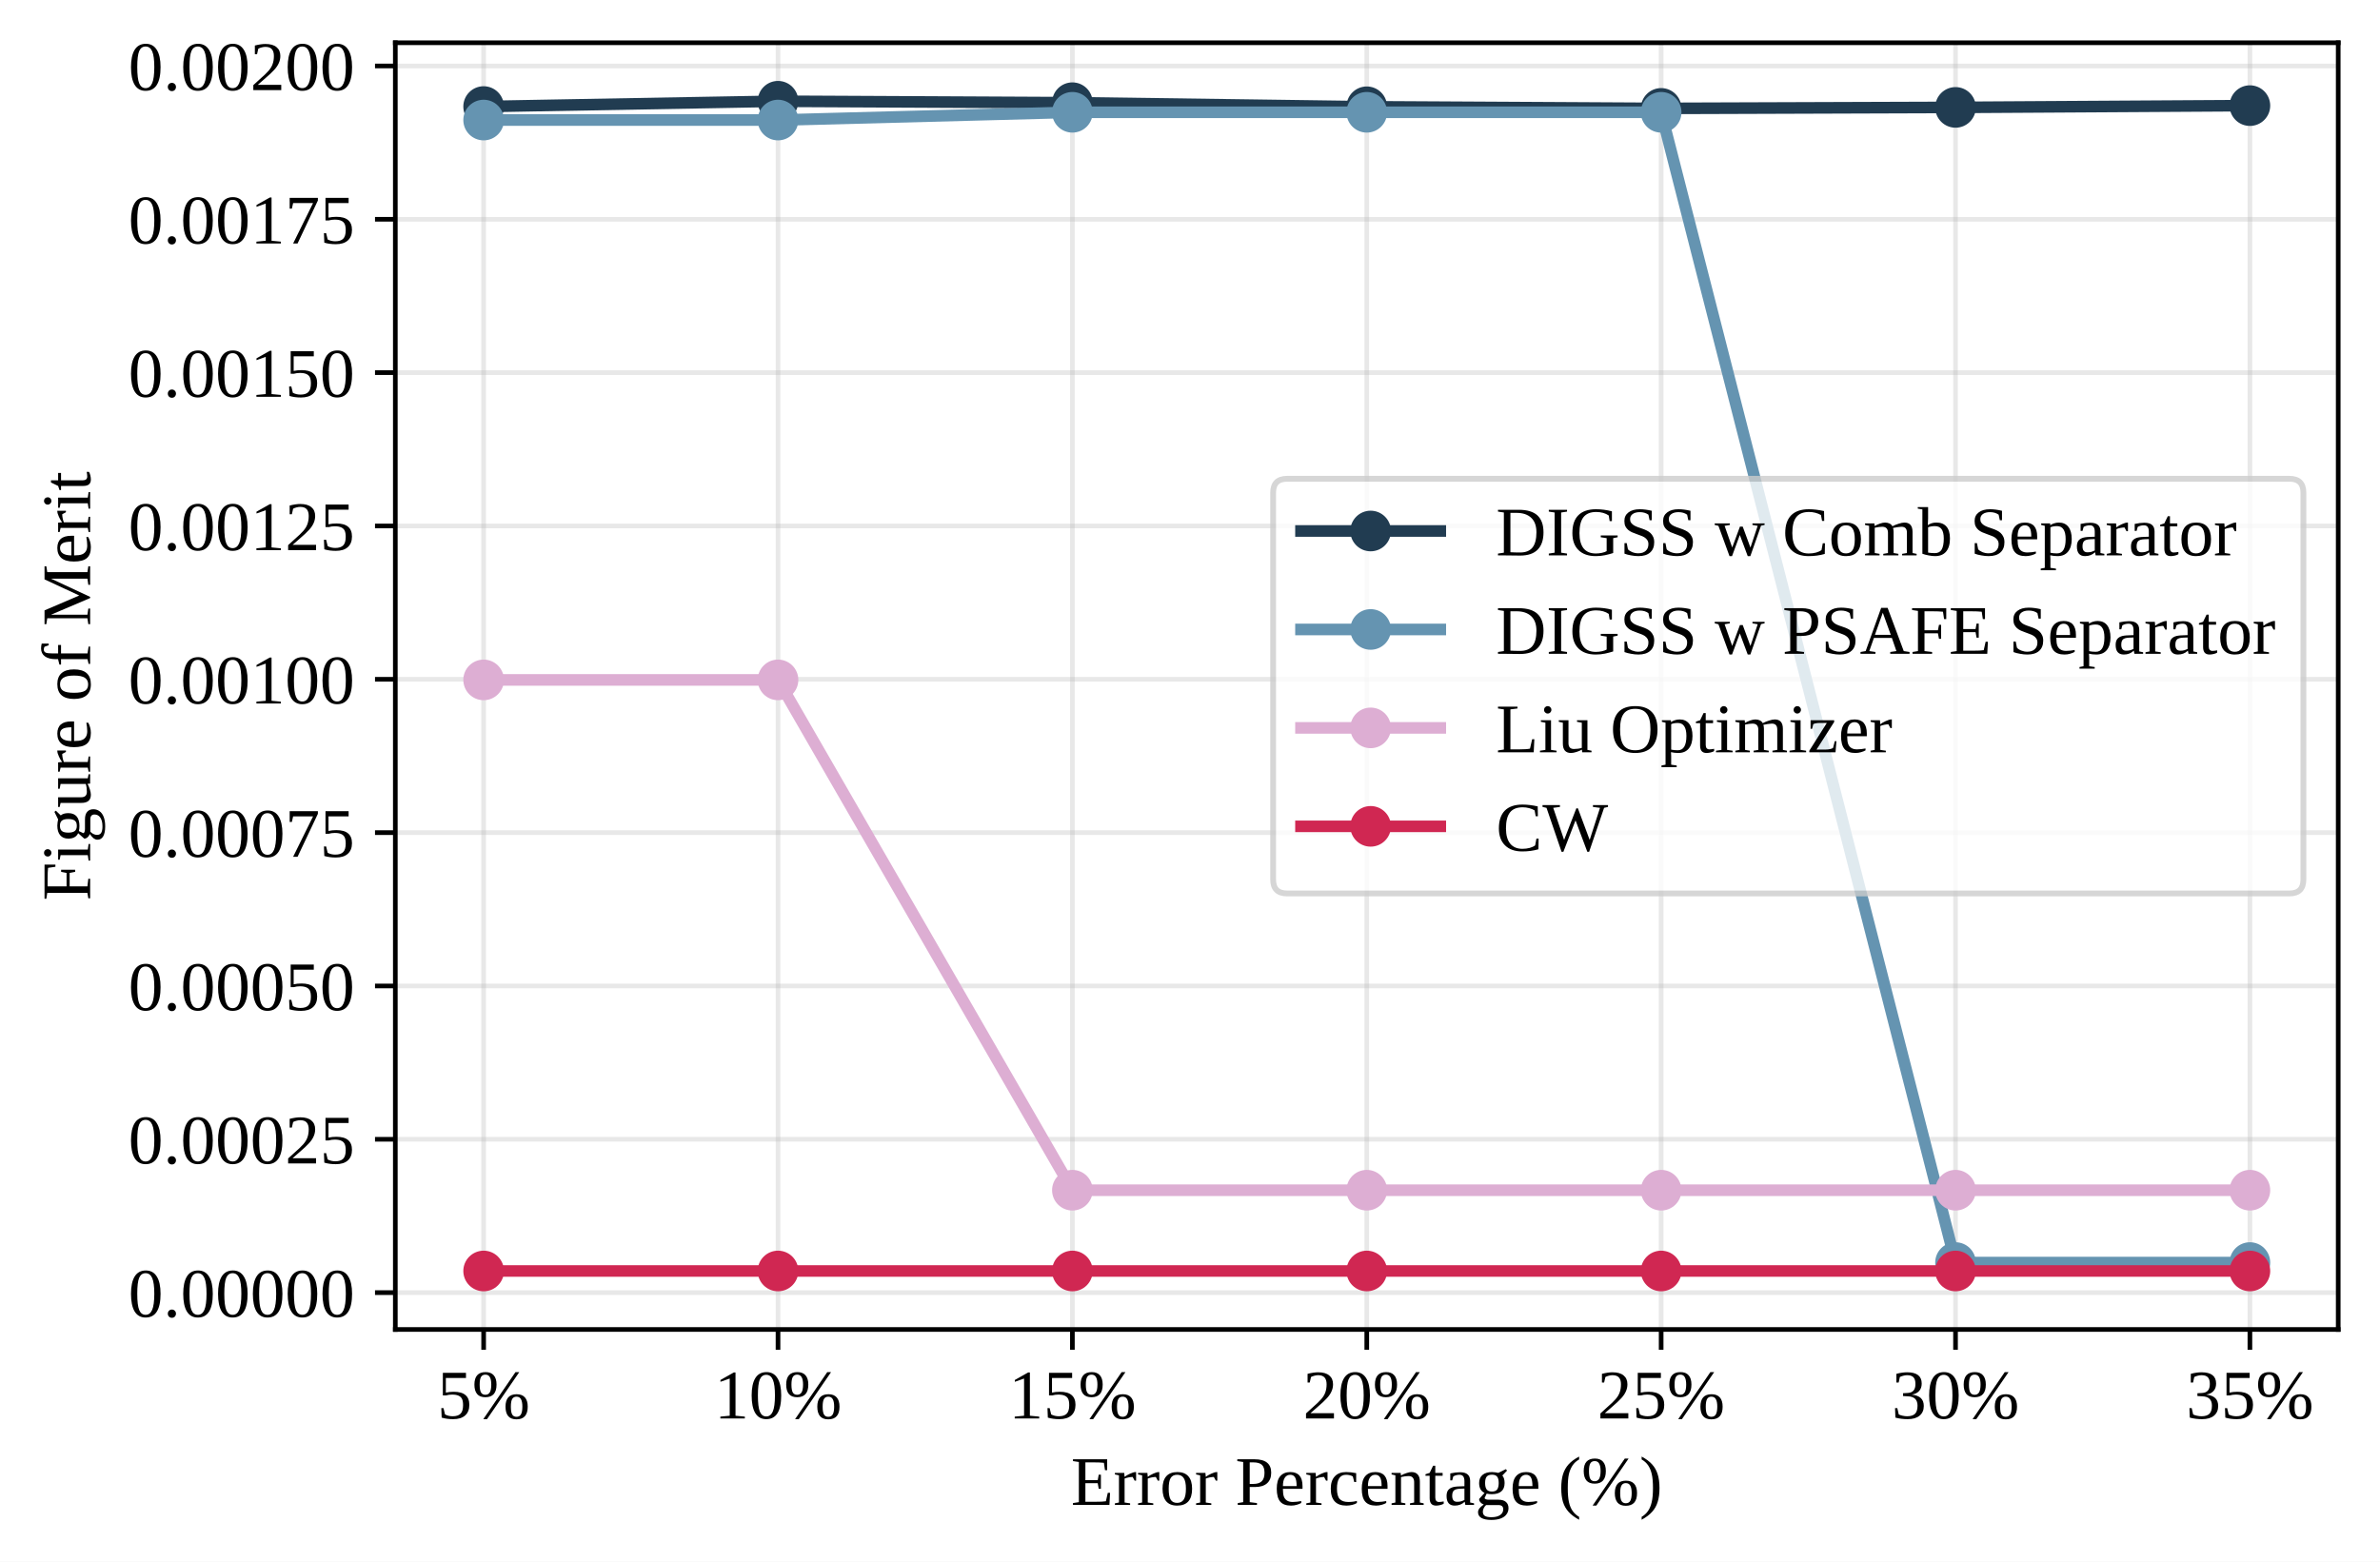
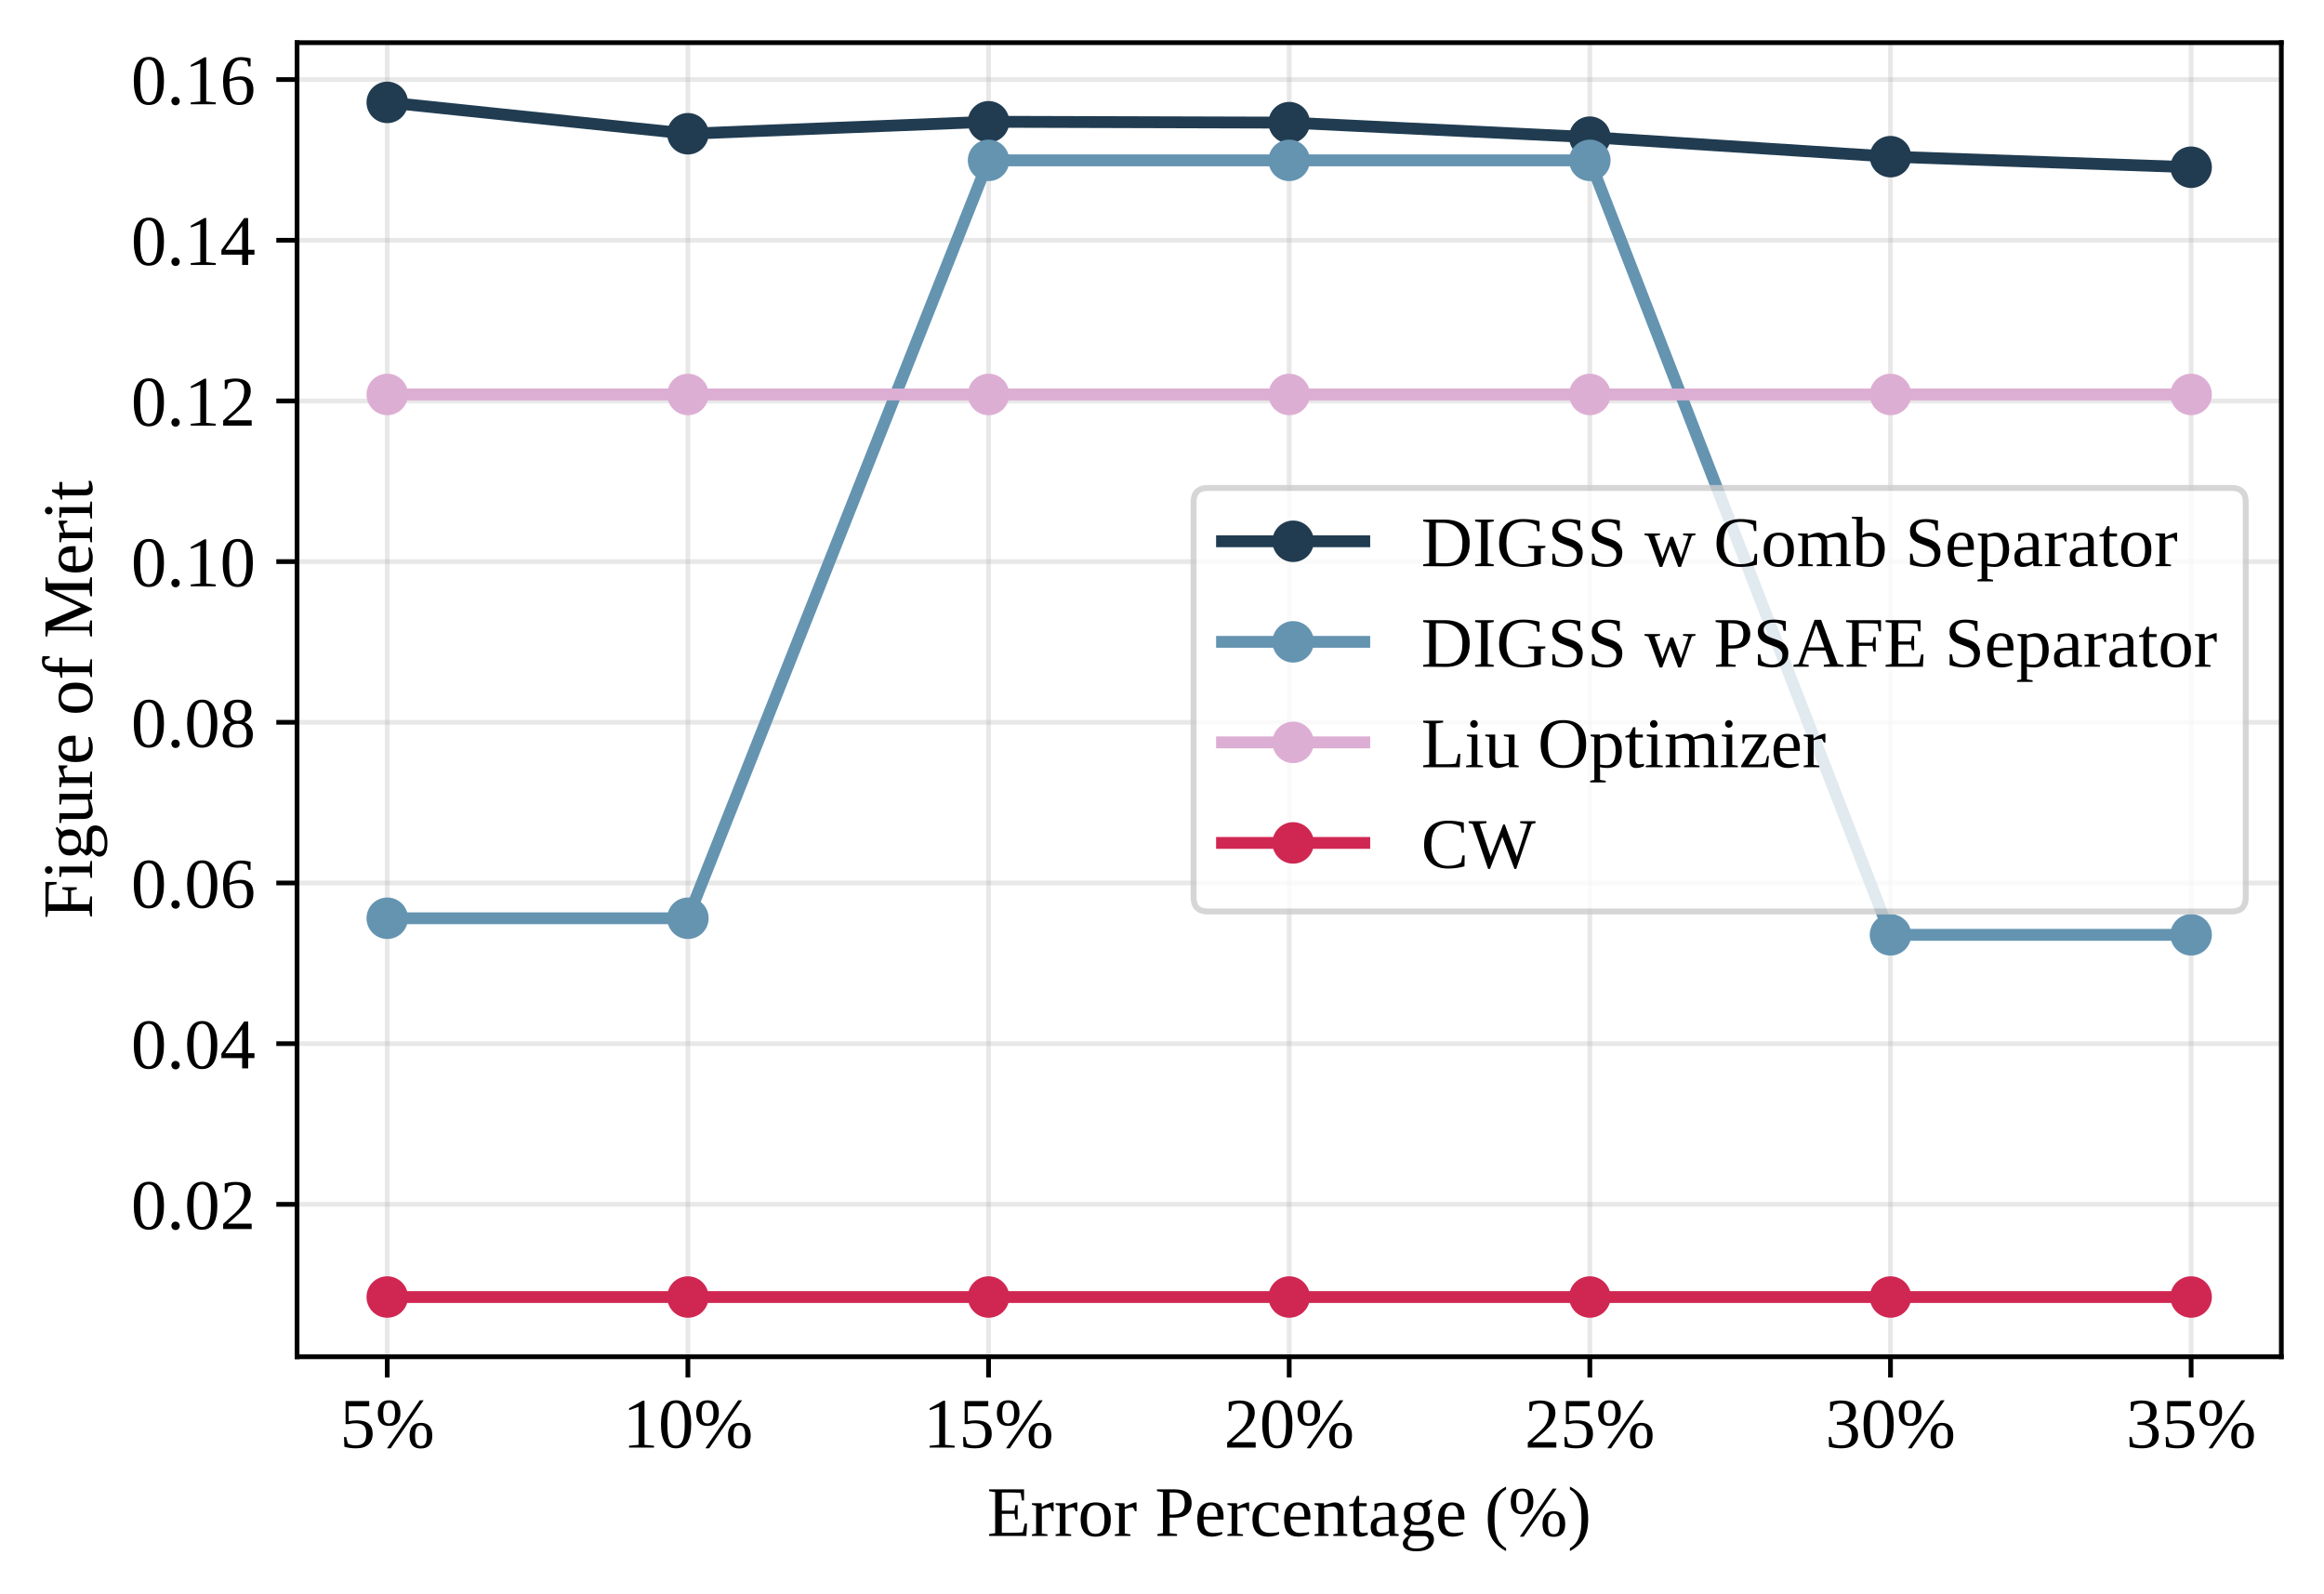
- <svg xmlns="http://www.w3.org/2000/svg" xmlns:xlink="http://www.w3.org/1999/xlink" width="410.122pt" height="269.151pt" viewBox="0 0 410.122 269.151" version="1.1">
+ <svg xmlns="http://www.w3.org/2000/svg" xmlns:xlink="http://www.w3.org/1999/xlink" width="392.122pt" height="268.981pt" viewBox="0 0 392.122 268.981" version="1.1">
  <defs>
    <style type="text/css">*{stroke-linejoin: round; stroke-linecap: butt}</style>
  </defs>
  <g id="figure_1">
    <g id="patch_1">
-       <path d="M 0 269.151  L 410.122 269.151  L 410.122 0  L 0 0  z " style="fill: #ffffff" />
+       <path d="M -0 268.981  L 392.122 268.981  L 392.122 0  L -0 0  z " style="fill: #ffffff" />
    </g>
    <g id="axes_1">
      <g id="patch_2">
-         <path d="M 68.122 229.129  L 402.922 229.129  L 402.922 7.369  L 68.122 7.369  z " style="fill: #ffffff" />
+         <path d="M 50.122 228.96  L 384.922 228.96  L 384.922 7.2  L 50.122 7.2  z " style="fill: #ffffff" />
      </g>
      <g id="matplotlib.axis_1">
        <g id="xtick_1">
          <g id="line2d_1">
-             <path d="M 83.34 229.129  L 83.34 7.369  " clip-path="url(#pa037d99732)" style="fill: none; stroke: #b0b0b0; stroke-opacity: 0.3; stroke-width: 0.8; stroke-linecap: square" />
+             <path d="M 65.34 228.96  L 65.34 7.2  " clip-path="url(#pddcca4e4fe)" style="fill: none; stroke: #b0b0b0; stroke-opacity: 0.3; stroke-width: 0.8; stroke-linecap: square" />
          </g>
          <g id="line2d_2">
            <defs>
-               <path id="m71a8a50cd8" d="M 0 0  L 0 3.5  " style="stroke: #000000; stroke-width: 0.8" />
+               <path id="m4eecd5d74f" d="M 0 0  L 0 3.5  " style="stroke: #000000; stroke-width: 0.8" />
            </defs>
            <g>
-               <use xlink:href="#m71a8a50cd8" x="83.34" y="229.129" style="stroke: #000000; stroke-width: 0.8" />
+               <use xlink:href="#m4eecd5d74f" x="65.34" y="228.96" style="stroke: #000000; stroke-width: 0.8" />
            </g>
          </g>
          <g id="text_1">
-             <text style="font: 12px 'Times New Roman', 'Times', serif; text-anchor: middle" x="83.34" y="244.462" transform="rotate(-0 83.34006 244.4619)">5%</text>
+             <text style="font: 12px 'Times New Roman', 'Times', serif; text-anchor: middle" x="65.34" y="244.292" transform="rotate(-0 65.34006 244.2925)">5%</text>
          </g>
        </g>
        <g id="xtick_2">
          <g id="line2d_3">
-             <path d="M 134.067 229.129  L 134.067 7.369  " clip-path="url(#pa037d99732)" style="fill: none; stroke: #b0b0b0; stroke-opacity: 0.3; stroke-width: 0.8; stroke-linecap: square" />
+             <path d="M 116.067 228.96  L 116.067 7.2  " clip-path="url(#pddcca4e4fe)" style="fill: none; stroke: #b0b0b0; stroke-opacity: 0.3; stroke-width: 0.8; stroke-linecap: square" />
          </g>
          <g id="line2d_4">
            <g>
-               <use xlink:href="#m71a8a50cd8" x="134.067" y="229.129" style="stroke: #000000; stroke-width: 0.8" />
+               <use xlink:href="#m4eecd5d74f" x="116.067" y="228.96" style="stroke: #000000; stroke-width: 0.8" />
            </g>
          </g>
          <g id="text_2">
-             <text style="font: 12px 'Times New Roman', 'Times', serif; text-anchor: middle" x="134.067" y="244.462" transform="rotate(-0 134.0673 244.4619)">10%</text>
+             <text style="font: 12px 'Times New Roman', 'Times', serif; text-anchor: middle" x="116.067" y="244.292" transform="rotate(-0 116.0673 244.2925)">10%</text>
          </g>
        </g>
        <g id="xtick_3">
          <g id="line2d_5">
-             <path d="M 184.795 229.129  L 184.795 7.369  " clip-path="url(#pa037d99732)" style="fill: none; stroke: #b0b0b0; stroke-opacity: 0.3; stroke-width: 0.8; stroke-linecap: square" />
+             <path d="M 166.795 228.96  L 166.795 7.2  " clip-path="url(#pddcca4e4fe)" style="fill: none; stroke: #b0b0b0; stroke-opacity: 0.3; stroke-width: 0.8; stroke-linecap: square" />
          </g>
          <g id="line2d_6">
            <g>
-               <use xlink:href="#m71a8a50cd8" x="184.795" y="229.129" style="stroke: #000000; stroke-width: 0.8" />
+               <use xlink:href="#m4eecd5d74f" x="166.795" y="228.96" style="stroke: #000000; stroke-width: 0.8" />
            </g>
          </g>
          <g id="text_3">
-             <text style="font: 12px 'Times New Roman', 'Times', serif; text-anchor: middle" x="184.795" y="244.462" transform="rotate(-0 184.7946 244.4619)">15%</text>
+             <text style="font: 12px 'Times New Roman', 'Times', serif; text-anchor: middle" x="166.795" y="244.292" transform="rotate(-0 166.7946 244.2925)">15%</text>
          </g>
        </g>
        <g id="xtick_4">
          <g id="line2d_7">
-             <path d="M 235.522 229.129  L 235.522 7.369  " clip-path="url(#pa037d99732)" style="fill: none; stroke: #b0b0b0; stroke-opacity: 0.3; stroke-width: 0.8; stroke-linecap: square" />
+             <path d="M 217.522 228.96  L 217.522 7.2  " clip-path="url(#pddcca4e4fe)" style="fill: none; stroke: #b0b0b0; stroke-opacity: 0.3; stroke-width: 0.8; stroke-linecap: square" />
          </g>
          <g id="line2d_8">
            <g>
-               <use xlink:href="#m71a8a50cd8" x="235.522" y="229.129" style="stroke: #000000; stroke-width: 0.8" />
+               <use xlink:href="#m4eecd5d74f" x="217.522" y="228.96" style="stroke: #000000; stroke-width: 0.8" />
            </g>
          </g>
          <g id="text_4">
-             <text style="font: 12px 'Times New Roman', 'Times', serif; text-anchor: middle" x="235.522" y="244.462" transform="rotate(-0 235.5219 244.4619)">20%</text>
+             <text style="font: 12px 'Times New Roman', 'Times', serif; text-anchor: middle" x="217.522" y="244.292" transform="rotate(-0 217.5219 244.2925)">20%</text>
          </g>
        </g>
        <g id="xtick_5">
          <g id="line2d_9">
-             <path d="M 286.249 229.129  L 286.249 7.369  " clip-path="url(#pa037d99732)" style="fill: none; stroke: #b0b0b0; stroke-opacity: 0.3; stroke-width: 0.8; stroke-linecap: square" />
+             <path d="M 268.249 228.96  L 268.249 7.2  " clip-path="url(#pddcca4e4fe)" style="fill: none; stroke: #b0b0b0; stroke-opacity: 0.3; stroke-width: 0.8; stroke-linecap: square" />
          </g>
          <g id="line2d_10">
            <g>
-               <use xlink:href="#m71a8a50cd8" x="286.249" y="229.129" style="stroke: #000000; stroke-width: 0.8" />
+               <use xlink:href="#m4eecd5d74f" x="268.249" y="228.96" style="stroke: #000000; stroke-width: 0.8" />
            </g>
          </g>
          <g id="text_5">
-             <text style="font: 12px 'Times New Roman', 'Times', serif; text-anchor: middle" x="286.249" y="244.462" transform="rotate(-0 286.2491 244.4619)">25%</text>
+             <text style="font: 12px 'Times New Roman', 'Times', serif; text-anchor: middle" x="268.249" y="244.292" transform="rotate(-0 268.2491 244.2925)">25%</text>
          </g>
        </g>
        <g id="xtick_6">
          <g id="line2d_11">
-             <path d="M 336.976 229.129  L 336.976 7.369  " clip-path="url(#pa037d99732)" style="fill: none; stroke: #b0b0b0; stroke-opacity: 0.3; stroke-width: 0.8; stroke-linecap: square" />
+             <path d="M 318.976 228.96  L 318.976 7.2  " clip-path="url(#pddcca4e4fe)" style="fill: none; stroke: #b0b0b0; stroke-opacity: 0.3; stroke-width: 0.8; stroke-linecap: square" />
          </g>
          <g id="line2d_12">
            <g>
-               <use xlink:href="#m71a8a50cd8" x="336.976" y="229.129" style="stroke: #000000; stroke-width: 0.8" />
+               <use xlink:href="#m4eecd5d74f" x="318.976" y="228.96" style="stroke: #000000; stroke-width: 0.8" />
            </g>
          </g>
          <g id="text_6">
-             <text style="font: 12px 'Times New Roman', 'Times', serif; text-anchor: middle" x="336.976" y="244.462" transform="rotate(-0 336.9764 244.4619)">30%</text>
+             <text style="font: 12px 'Times New Roman', 'Times', serif; text-anchor: middle" x="318.976" y="244.292" transform="rotate(-0 318.9764 244.2925)">30%</text>
          </g>
        </g>
        <g id="xtick_7">
          <g id="line2d_13">
-             <path d="M 387.704 229.129  L 387.704 7.369  " clip-path="url(#pa037d99732)" style="fill: none; stroke: #b0b0b0; stroke-opacity: 0.3; stroke-width: 0.8; stroke-linecap: square" />
+             <path d="M 369.704 228.96  L 369.704 7.2  " clip-path="url(#pddcca4e4fe)" style="fill: none; stroke: #b0b0b0; stroke-opacity: 0.3; stroke-width: 0.8; stroke-linecap: square" />
          </g>
          <g id="line2d_14">
            <g>
-               <use xlink:href="#m71a8a50cd8" x="387.704" y="229.129" style="stroke: #000000; stroke-width: 0.8" />
+               <use xlink:href="#m4eecd5d74f" x="369.704" y="228.96" style="stroke: #000000; stroke-width: 0.8" />
            </g>
          </g>
          <g id="text_7">
-             <text style="font: 12px 'Times New Roman', 'Times', serif; text-anchor: middle" x="387.704" y="244.462" transform="rotate(-0 387.7037 244.4619)">35%</text>
+             <text style="font: 12px 'Times New Roman', 'Times', serif; text-anchor: middle" x="369.704" y="244.292" transform="rotate(-0 369.7037 244.2925)">35%</text>
          </g>
        </g>
        <g id="text_8">
-           <text style="font: 12px 'Times New Roman', 'Times', serif; text-anchor: middle" x="235.522" y="259.361" transform="rotate(-0 235.5219 259.3613)">Error Percentage (%)</text>
+           <text style="font: 12px 'Times New Roman', 'Times', serif; text-anchor: middle" x="217.522" y="259.192" transform="rotate(-0 217.5219 259.1919)">Error Percentage (%)</text>
        </g>
      </g>
      <g id="matplotlib.axis_2">
        <g id="ytick_1">
          <g id="line2d_15">
-             <path d="M 68.122 222.779  L 402.922 222.779  " clip-path="url(#pa037d99732)" style="fill: none; stroke: #b0b0b0; stroke-opacity: 0.3; stroke-width: 0.8; stroke-linecap: square" />
+             <path d="M 50.122 203.237  L 384.922 203.237  " clip-path="url(#pddcca4e4fe)" style="fill: none; stroke: #b0b0b0; stroke-opacity: 0.3; stroke-width: 0.8; stroke-linecap: square" />
          </g>
          <g id="line2d_16">
            <defs>
-               <path id="ma3cd65017e" d="M 0 0  L -3.5 0  " style="stroke: #000000; stroke-width: 0.8" />
+               <path id="md0aa8ac0ca" d="M 0 0  L -3.5 0  " style="stroke: #000000; stroke-width: 0.8" />
            </defs>
            <g>
-               <use xlink:href="#ma3cd65017e" x="68.122" y="222.779" style="stroke: #000000; stroke-width: 0.8" />
+               <use xlink:href="#md0aa8ac0ca" x="50.122" y="203.237" style="stroke: #000000; stroke-width: 0.8" />
            </g>
          </g>
          <g id="text_9">
-             <text style="font: 12px 'Times New Roman', 'Times', serif; text-anchor: end" x="61.122" y="226.946" transform="rotate(-0 61.12188 226.9456)">0.00000</text>
+             <text style="font: 12px 'Times New Roman', 'Times', serif; text-anchor: end" x="43.122" y="207.404" transform="rotate(-0 43.12188 207.4036)">0.02</text>
          </g>
        </g>
        <g id="ytick_2">
          <g id="line2d_17">
-             <path d="M 68.122 196.353  L 402.922 196.353  " clip-path="url(#pa037d99732)" style="fill: none; stroke: #b0b0b0; stroke-opacity: 0.3; stroke-width: 0.8; stroke-linecap: square" />
+             <path d="M 50.122 176.122  L 384.922 176.122  " clip-path="url(#pddcca4e4fe)" style="fill: none; stroke: #b0b0b0; stroke-opacity: 0.3; stroke-width: 0.8; stroke-linecap: square" />
          </g>
          <g id="line2d_18">
            <g>
-               <use xlink:href="#ma3cd65017e" x="68.122" y="196.353" style="stroke: #000000; stroke-width: 0.8" />
+               <use xlink:href="#md0aa8ac0ca" x="50.122" y="176.122" style="stroke: #000000; stroke-width: 0.8" />
            </g>
          </g>
          <g id="text_10">
-             <text style="font: 12px 'Times New Roman', 'Times', serif; text-anchor: end" x="61.122" y="200.519" transform="rotate(-0 61.12188 200.519)">0.00025</text>
+             <text style="font: 12px 'Times New Roman', 'Times', serif; text-anchor: end" x="43.122" y="180.288" transform="rotate(-0 43.12188 180.288)">0.04</text>
          </g>
        </g>
        <g id="ytick_3">
          <g id="line2d_19">
-             <path d="M 68.122 169.926  L 402.922 169.926  " clip-path="url(#pa037d99732)" style="fill: none; stroke: #b0b0b0; stroke-opacity: 0.3; stroke-width: 0.8; stroke-linecap: square" />
+             <path d="M 50.122 149.006  L 384.922 149.006  " clip-path="url(#pddcca4e4fe)" style="fill: none; stroke: #b0b0b0; stroke-opacity: 0.3; stroke-width: 0.8; stroke-linecap: square" />
          </g>
          <g id="line2d_20">
            <g>
-               <use xlink:href="#ma3cd65017e" x="68.122" y="169.926" style="stroke: #000000; stroke-width: 0.8" />
+               <use xlink:href="#md0aa8ac0ca" x="50.122" y="149.006" style="stroke: #000000; stroke-width: 0.8" />
            </g>
          </g>
          <g id="text_11">
-             <text style="font: 12px 'Times New Roman', 'Times', serif; text-anchor: end" x="61.122" y="174.092" transform="rotate(-0 61.12188 174.0923)">0.00050</text>
+             <text style="font: 12px 'Times New Roman', 'Times', serif; text-anchor: end" x="43.122" y="153.172" transform="rotate(-0 43.12188 153.1725)">0.06</text>
          </g>
        </g>
        <g id="ytick_4">
          <g id="line2d_21">
-             <path d="M 68.122 143.499  L 402.922 143.499  " clip-path="url(#pa037d99732)" style="fill: none; stroke: #b0b0b0; stroke-opacity: 0.3; stroke-width: 0.8; stroke-linecap: square" />
+             <path d="M 50.122 121.891  L 384.922 121.891  " clip-path="url(#pddcca4e4fe)" style="fill: none; stroke: #b0b0b0; stroke-opacity: 0.3; stroke-width: 0.8; stroke-linecap: square" />
          </g>
          <g id="line2d_22">
            <g>
-               <use xlink:href="#ma3cd65017e" x="68.122" y="143.499" style="stroke: #000000; stroke-width: 0.8" />
+               <use xlink:href="#md0aa8ac0ca" x="50.122" y="121.891" style="stroke: #000000; stroke-width: 0.8" />
            </g>
          </g>
          <g id="text_12">
-             <text style="font: 12px 'Times New Roman', 'Times', serif; text-anchor: end" x="61.122" y="147.666" transform="rotate(-0 61.12188 147.6657)">0.00075</text>
+             <text style="font: 12px 'Times New Roman', 'Times', serif; text-anchor: end" x="43.122" y="126.057" transform="rotate(-0 43.12188 126.0569)">0.08</text>
          </g>
        </g>
        <g id="ytick_5">
          <g id="line2d_23">
-             <path d="M 68.122 117.073  L 402.922 117.073  " clip-path="url(#pa037d99732)" style="fill: none; stroke: #b0b0b0; stroke-opacity: 0.3; stroke-width: 0.8; stroke-linecap: square" />
+             <path d="M 50.122 94.775  L 384.922 94.775  " clip-path="url(#pddcca4e4fe)" style="fill: none; stroke: #b0b0b0; stroke-opacity: 0.3; stroke-width: 0.8; stroke-linecap: square" />
          </g>
          <g id="line2d_24">
            <g>
-               <use xlink:href="#ma3cd65017e" x="68.122" y="117.073" style="stroke: #000000; stroke-width: 0.8" />
+               <use xlink:href="#md0aa8ac0ca" x="50.122" y="94.775" style="stroke: #000000; stroke-width: 0.8" />
            </g>
          </g>
          <g id="text_13">
-             <text style="font: 12px 'Times New Roman', 'Times', serif; text-anchor: end" x="61.122" y="121.239" transform="rotate(-0 61.12188 121.2391)">0.00100</text>
+             <text style="font: 12px 'Times New Roman', 'Times', serif; text-anchor: end" x="43.122" y="98.941" transform="rotate(-0 43.12188 98.94131)">0.10</text>
          </g>
        </g>
        <g id="ytick_6">
          <g id="line2d_25">
-             <path d="M 68.122 90.646  L 402.922 90.646  " clip-path="url(#pa037d99732)" style="fill: none; stroke: #b0b0b0; stroke-opacity: 0.3; stroke-width: 0.8; stroke-linecap: square" />
+             <path d="M 50.122 67.659  L 384.922 67.659  " clip-path="url(#pddcca4e4fe)" style="fill: none; stroke: #b0b0b0; stroke-opacity: 0.3; stroke-width: 0.8; stroke-linecap: square" />
          </g>
          <g id="line2d_26">
            <g>
-               <use xlink:href="#ma3cd65017e" x="68.122" y="90.646" style="stroke: #000000; stroke-width: 0.8" />
+               <use xlink:href="#md0aa8ac0ca" x="50.122" y="67.659" style="stroke: #000000; stroke-width: 0.8" />
            </g>
          </g>
          <g id="text_14">
-             <text style="font: 12px 'Times New Roman', 'Times', serif; text-anchor: end" x="61.122" y="94.812" transform="rotate(-0 61.12188 94.81242)">0.00125</text>
+             <text style="font: 12px 'Times New Roman', 'Times', serif; text-anchor: end" x="43.122" y="71.826" transform="rotate(-0 43.12188 71.82574)">0.12</text>
          </g>
        </g>
        <g id="ytick_7">
          <g id="line2d_27">
-             <path d="M 68.122 64.22  L 402.922 64.22  " clip-path="url(#pa037d99732)" style="fill: none; stroke: #b0b0b0; stroke-opacity: 0.3; stroke-width: 0.8; stroke-linecap: square" />
+             <path d="M 50.122 40.544  L 384.922 40.544  " clip-path="url(#pddcca4e4fe)" style="fill: none; stroke: #b0b0b0; stroke-opacity: 0.3; stroke-width: 0.8; stroke-linecap: square" />
          </g>
          <g id="line2d_28">
            <g>
-               <use xlink:href="#ma3cd65017e" x="68.122" y="64.22" style="stroke: #000000; stroke-width: 0.8" />
+               <use xlink:href="#md0aa8ac0ca" x="50.122" y="40.544" style="stroke: #000000; stroke-width: 0.8" />
            </g>
          </g>
          <g id="text_15">
-             <text style="font: 12px 'Times New Roman', 'Times', serif; text-anchor: end" x="61.122" y="68.386" transform="rotate(-0 61.12188 68.38578)">0.00150</text>
+             <text style="font: 12px 'Times New Roman', 'Times', serif; text-anchor: end" x="43.122" y="44.71" transform="rotate(-0 43.12188 44.71017)">0.14</text>
          </g>
        </g>
        <g id="ytick_8">
          <g id="line2d_29">
-             <path d="M 68.122 37.793  L 402.922 37.793  " clip-path="url(#pa037d99732)" style="fill: none; stroke: #b0b0b0; stroke-opacity: 0.3; stroke-width: 0.8; stroke-linecap: square" />
+             <path d="M 50.122 13.428  L 384.922 13.428  " clip-path="url(#pddcca4e4fe)" style="fill: none; stroke: #b0b0b0; stroke-opacity: 0.3; stroke-width: 0.8; stroke-linecap: square" />
          </g>
          <g id="line2d_30">
            <g>
-               <use xlink:href="#ma3cd65017e" x="68.122" y="37.793" style="stroke: #000000; stroke-width: 0.8" />
+               <use xlink:href="#md0aa8ac0ca" x="50.122" y="13.428" style="stroke: #000000; stroke-width: 0.8" />
            </g>
          </g>
          <g id="text_16">
-             <text style="font: 12px 'Times New Roman', 'Times', serif; text-anchor: end" x="61.122" y="41.959" transform="rotate(-0 61.12188 41.95914)">0.00175</text>
-           </g>
-         </g>
-         <g id="ytick_9">
-           <g id="line2d_31">
-             <path d="M 68.122 11.366  L 402.922 11.366  " clip-path="url(#pa037d99732)" style="fill: none; stroke: #b0b0b0; stroke-opacity: 0.3; stroke-width: 0.8; stroke-linecap: square" />
-           </g>
-           <g id="line2d_32">
-             <g>
-               <use xlink:href="#ma3cd65017e" x="68.122" y="11.366" style="stroke: #000000; stroke-width: 0.8" />
-             </g>
-           </g>
-           <g id="text_17">
-             <text style="font: 12px 'Times New Roman', 'Times', serif; text-anchor: end" x="61.122" y="15.533" transform="rotate(-0 61.12188 15.5325)">0.00200</text>
-           </g>
-         </g>
-         <g id="text_18">
-           <text style="font: 12px 'Times New Roman', 'Times', serif; text-anchor: middle" x="15.533" y="118.249" transform="rotate(-90 15.5325 118.2494)">Figure of Merit</text>
+             <text style="font: 12px 'Times New Roman', 'Times', serif; text-anchor: end" x="43.122" y="17.595" transform="rotate(-0 43.12188 17.5946)">0.16</text>
+           </g>
+         </g>
+         <g id="text_17">
+           <text style="font: 12px 'Times New Roman', 'Times', serif; text-anchor: middle" x="15.533" y="118.08" transform="rotate(-90 15.5325 118.08)">Figure of Merit</text>
+         </g>
+       </g>
+       <g id="line2d_31">
+         <path d="M 65.34 17.28  L 116.067 22.57  L 166.795 20.549  L 217.522 20.695  L 268.249 23.148  L 318.976 26.438  L 369.704 28.222  " clip-path="url(#pddcca4e4fe)" style="fill: none; stroke: #213c51; stroke-width: 2; stroke-linecap: square" />
+         <defs>
+           <path id="mf011db60d0" d="M 0 3  C 0.796 3 1.559 2.684 2.121 2.121  C 2.684 1.559 3 0.796 3 0  C 3 -0.796 2.684 -1.559 2.121 -2.121  C 1.559 -2.684 0.796 -3 0 -3  C -0.796 -3 -1.559 -2.684 -2.121 -2.121  C -2.684 -1.559 -3 -0.796 -3 0  C -3 0.796 -2.684 1.559 -2.121 2.121  C -1.559 2.684 -0.796 3 0 3  z " style="stroke: #213c51" />
+         </defs>
+         <g clip-path="url(#pddcca4e4fe)">
+           <use xlink:href="#mf011db60d0" x="65.34" y="17.28" style="fill: #213c51; stroke: #213c51" />
+           <use xlink:href="#mf011db60d0" x="116.067" y="22.57" style="fill: #213c51; stroke: #213c51" />
+           <use xlink:href="#mf011db60d0" x="166.795" y="20.549" style="fill: #213c51; stroke: #213c51" />
+           <use xlink:href="#mf011db60d0" x="217.522" y="20.695" style="fill: #213c51; stroke: #213c51" />
+           <use xlink:href="#mf011db60d0" x="268.249" y="23.148" style="fill: #213c51; stroke: #213c51" />
+           <use xlink:href="#mf011db60d0" x="318.976" y="26.438" style="fill: #213c51; stroke: #213c51" />
+           <use xlink:href="#mf011db60d0" x="369.704" y="28.222" style="fill: #213c51; stroke: #213c51" />
+         </g>
+       </g>
+       <g id="line2d_32">
+         <path d="M 65.34 154.96  L 116.067 154.96  L 166.795 27.062  L 217.522 27.062  L 268.249 27.062  L 318.976 157.758  L 369.704 157.758  " clip-path="url(#pddcca4e4fe)" style="fill: none; stroke: #6594b1; stroke-width: 2; stroke-linecap: square" />
+         <defs>
+           <path id="m8ef4799682" d="M 0 3  C 0.796 3 1.559 2.684 2.121 2.121  C 2.684 1.559 3 0.796 3 0  C 3 -0.796 2.684 -1.559 2.121 -2.121  C 1.559 -2.684 0.796 -3 0 -3  C -0.796 -3 -1.559 -2.684 -2.121 -2.121  C -2.684 -1.559 -3 -0.796 -3 0  C -3 0.796 -2.684 1.559 -2.121 2.121  C -1.559 2.684 -0.796 3 0 3  z " style="stroke: #6594b1" />
+         </defs>
+         <g clip-path="url(#pddcca4e4fe)">
+           <use xlink:href="#m8ef4799682" x="65.34" y="154.96" style="fill: #6594b1; stroke: #6594b1" />
+           <use xlink:href="#m8ef4799682" x="116.067" y="154.96" style="fill: #6594b1; stroke: #6594b1" />
+           <use xlink:href="#m8ef4799682" x="166.795" y="27.062" style="fill: #6594b1; stroke: #6594b1" />
+           <use xlink:href="#m8ef4799682" x="217.522" y="27.062" style="fill: #6594b1; stroke: #6594b1" />
+           <use xlink:href="#m8ef4799682" x="268.249" y="27.062" style="fill: #6594b1; stroke: #6594b1" />
+           <use xlink:href="#m8ef4799682" x="318.976" y="157.758" style="fill: #6594b1; stroke: #6594b1" />
+           <use xlink:href="#m8ef4799682" x="369.704" y="157.758" style="fill: #6594b1; stroke: #6594b1" />
        </g>
      </g>
      <g id="line2d_33">
-         <path d="M 83.34 18.363  L 134.067 17.449  L 184.795 17.7  L 235.522 18.402  L 286.249 18.681  L 336.976 18.51  L 387.704 18.204  " clip-path="url(#pa037d99732)" style="fill: none; stroke: #213c51; stroke-width: 2; stroke-linecap: square" />
+         <path d="M 65.34 66.567  L 116.067 66.567  L 166.795 66.567  L 217.522 66.567  L 268.249 66.567  L 318.976 66.567  L 369.704 66.567  " clip-path="url(#pddcca4e4fe)" style="fill: none; stroke: #ddaed3; stroke-width: 2; stroke-linecap: square" />
        <defs>
-           <path id="m75ebec4435" d="M 0 3  C 0.796 3 1.559 2.684 2.121 2.121  C 2.684 1.559 3 0.796 3 0  C 3 -0.796 2.684 -1.559 2.121 -2.121  C 1.559 -2.684 0.796 -3 0 -3  C -0.796 -3 -1.559 -2.684 -2.121 -2.121  C -2.684 -1.559 -3 -0.796 -3 0  C -3 0.796 -2.684 1.559 -2.121 2.121  C -1.559 2.684 -0.796 3 0 3  z " style="stroke: #213c51" />
+           <path id="mf65d002e34" d="M 0 3  C 0.796 3 1.559 2.684 2.121 2.121  C 2.684 1.559 3 0.796 3 0  C 3 -0.796 2.684 -1.559 2.121 -2.121  C 1.559 -2.684 0.796 -3 0 -3  C -0.796 -3 -1.559 -2.684 -2.121 -2.121  C -2.684 -1.559 -3 -0.796 -3 0  C -3 0.796 -2.684 1.559 -2.121 2.121  C -1.559 2.684 -0.796 3 0 3  z " style="stroke: #ddaed3" />
        </defs>
-         <g clip-path="url(#pa037d99732)">
-           <use xlink:href="#m75ebec4435" x="83.34" y="18.363" style="fill: #213c51; stroke: #213c51" />
-           <use xlink:href="#m75ebec4435" x="134.067" y="17.449" style="fill: #213c51; stroke: #213c51" />
-           <use xlink:href="#m75ebec4435" x="184.795" y="17.7" style="fill: #213c51; stroke: #213c51" />
-           <use xlink:href="#m75ebec4435" x="235.522" y="18.402" style="fill: #213c51; stroke: #213c51" />
-           <use xlink:href="#m75ebec4435" x="286.249" y="18.681" style="fill: #213c51; stroke: #213c51" />
-           <use xlink:href="#m75ebec4435" x="336.976" y="18.51" style="fill: #213c51; stroke: #213c51" />
-           <use xlink:href="#m75ebec4435" x="387.704" y="18.204" style="fill: #213c51; stroke: #213c51" />
+         <g clip-path="url(#pddcca4e4fe)">
+           <use xlink:href="#mf65d002e34" x="65.34" y="66.567" style="fill: #ddaed3; stroke: #ddaed3" />
+           <use xlink:href="#mf65d002e34" x="116.067" y="66.567" style="fill: #ddaed3; stroke: #ddaed3" />
+           <use xlink:href="#mf65d002e34" x="166.795" y="66.567" style="fill: #ddaed3; stroke: #ddaed3" />
+           <use xlink:href="#mf65d002e34" x="217.522" y="66.567" style="fill: #ddaed3; stroke: #ddaed3" />
+           <use xlink:href="#mf65d002e34" x="268.249" y="66.567" style="fill: #ddaed3; stroke: #ddaed3" />
+           <use xlink:href="#mf65d002e34" x="318.976" y="66.567" style="fill: #ddaed3; stroke: #ddaed3" />
+           <use xlink:href="#mf65d002e34" x="369.704" y="66.567" style="fill: #ddaed3; stroke: #ddaed3" />
        </g>
      </g>
      <g id="line2d_34">
-         <path d="M 83.34 20.69  L 134.067 20.69  L 184.795 19.353  L 235.522 19.353  L 286.249 19.353  L 336.976 217.597  L 387.704 217.597  " clip-path="url(#pa037d99732)" style="fill: none; stroke: #6594b1; stroke-width: 2; stroke-linecap: square" />
+         <path d="M 65.34 218.88  L 116.067 218.88  L 166.795 218.88  L 217.522 218.88  L 268.249 218.88  L 318.976 218.88  L 369.704 218.88  " clip-path="url(#pddcca4e4fe)" style="fill: none; stroke: #d02752; stroke-width: 2; stroke-linecap: square" />
        <defs>
-           <path id="mf27c28dde5" d="M 0 3  C 0.796 3 1.559 2.684 2.121 2.121  C 2.684 1.559 3 0.796 3 0  C 3 -0.796 2.684 -1.559 2.121 -2.121  C 1.559 -2.684 0.796 -3 0 -3  C -0.796 -3 -1.559 -2.684 -2.121 -2.121  C -2.684 -1.559 -3 -0.796 -3 0  C -3 0.796 -2.684 1.559 -2.121 2.121  C -1.559 2.684 -0.796 3 0 3  z " style="stroke: #6594b1" />
+           <path id="m20af0655e4" d="M 0 3  C 0.796 3 1.559 2.684 2.121 2.121  C 2.684 1.559 3 0.796 3 0  C 3 -0.796 2.684 -1.559 2.121 -2.121  C 1.559 -2.684 0.796 -3 0 -3  C -0.796 -3 -1.559 -2.684 -2.121 -2.121  C -2.684 -1.559 -3 -0.796 -3 0  C -3 0.796 -2.684 1.559 -2.121 2.121  C -1.559 2.684 -0.796 3 0 3  z " style="stroke: #d02752" />
        </defs>
-         <g clip-path="url(#pa037d99732)">
-           <use xlink:href="#mf27c28dde5" x="83.34" y="20.69" style="fill: #6594b1; stroke: #6594b1" />
-           <use xlink:href="#mf27c28dde5" x="134.067" y="20.69" style="fill: #6594b1; stroke: #6594b1" />
-           <use xlink:href="#mf27c28dde5" x="184.795" y="19.353" style="fill: #6594b1; stroke: #6594b1" />
-           <use xlink:href="#mf27c28dde5" x="235.522" y="19.353" style="fill: #6594b1; stroke: #6594b1" />
-           <use xlink:href="#mf27c28dde5" x="286.249" y="19.353" style="fill: #6594b1; stroke: #6594b1" />
-           <use xlink:href="#mf27c28dde5" x="336.976" y="217.597" style="fill: #6594b1; stroke: #6594b1" />
-           <use xlink:href="#mf27c28dde5" x="387.704" y="217.597" style="fill: #6594b1; stroke: #6594b1" />
-         </g>
-       </g>
-       <g id="line2d_35">
-         <path d="M 83.34 117.177  L 134.067 117.177  L 184.795 205.127  L 235.522 205.127  L 286.249 205.127  L 336.976 205.127  L 387.704 205.127  " clip-path="url(#pa037d99732)" style="fill: none; stroke: #ddaed3; stroke-width: 2; stroke-linecap: square" />
-         <defs>
-           <path id="m026fc3eb7f" d="M 0 3  C 0.796 3 1.559 2.684 2.121 2.121  C 2.684 1.559 3 0.796 3 0  C 3 -0.796 2.684 -1.559 2.121 -2.121  C 1.559 -2.684 0.796 -3 0 -3  C -0.796 -3 -1.559 -2.684 -2.121 -2.121  C -2.684 -1.559 -3 -0.796 -3 0  C -3 0.796 -2.684 1.559 -2.121 2.121  C -1.559 2.684 -0.796 3 0 3  z " style="stroke: #ddaed3" />
-         </defs>
-         <g clip-path="url(#pa037d99732)">
-           <use xlink:href="#m026fc3eb7f" x="83.34" y="117.177" style="fill: #ddaed3; stroke: #ddaed3" />
-           <use xlink:href="#m026fc3eb7f" x="134.067" y="117.177" style="fill: #ddaed3; stroke: #ddaed3" />
-           <use xlink:href="#m026fc3eb7f" x="184.795" y="205.127" style="fill: #ddaed3; stroke: #ddaed3" />
-           <use xlink:href="#m026fc3eb7f" x="235.522" y="205.127" style="fill: #ddaed3; stroke: #ddaed3" />
-           <use xlink:href="#m026fc3eb7f" x="286.249" y="205.127" style="fill: #ddaed3; stroke: #ddaed3" />
-           <use xlink:href="#m026fc3eb7f" x="336.976" y="205.127" style="fill: #ddaed3; stroke: #ddaed3" />
-           <use xlink:href="#m026fc3eb7f" x="387.704" y="205.127" style="fill: #ddaed3; stroke: #ddaed3" />
-         </g>
-       </g>
-       <g id="line2d_36">
-         <path d="M 83.34 219.049  L 134.067 219.049  L 184.795 219.049  L 235.522 219.049  L 286.249 219.049  L 336.976 219.049  L 387.704 219.049  " clip-path="url(#pa037d99732)" style="fill: none; stroke: #d02752; stroke-width: 2; stroke-linecap: square" />
-         <defs>
-           <path id="m7aa481840b" d="M 0 3  C 0.796 3 1.559 2.684 2.121 2.121  C 2.684 1.559 3 0.796 3 0  C 3 -0.796 2.684 -1.559 2.121 -2.121  C 1.559 -2.684 0.796 -3 0 -3  C -0.796 -3 -1.559 -2.684 -2.121 -2.121  C -2.684 -1.559 -3 -0.796 -3 0  C -3 0.796 -2.684 1.559 -2.121 2.121  C -1.559 2.684 -0.796 3 0 3  z " style="stroke: #d02752" />
-         </defs>
-         <g clip-path="url(#pa037d99732)">
-           <use xlink:href="#m7aa481840b" x="83.34" y="219.049" style="fill: #d02752; stroke: #d02752" />
-           <use xlink:href="#m7aa481840b" x="134.067" y="219.049" style="fill: #d02752; stroke: #d02752" />
-           <use xlink:href="#m7aa481840b" x="184.795" y="219.049" style="fill: #d02752; stroke: #d02752" />
-           <use xlink:href="#m7aa481840b" x="235.522" y="219.049" style="fill: #d02752; stroke: #d02752" />
-           <use xlink:href="#m7aa481840b" x="286.249" y="219.049" style="fill: #d02752; stroke: #d02752" />
-           <use xlink:href="#m7aa481840b" x="336.976" y="219.049" style="fill: #d02752; stroke: #d02752" />
-           <use xlink:href="#m7aa481840b" x="387.704" y="219.049" style="fill: #d02752; stroke: #d02752" />
+         <g clip-path="url(#pddcca4e4fe)">
+           <use xlink:href="#m20af0655e4" x="65.34" y="218.88" style="fill: #d02752; stroke: #d02752" />
+           <use xlink:href="#m20af0655e4" x="116.067" y="218.88" style="fill: #d02752; stroke: #d02752" />
+           <use xlink:href="#m20af0655e4" x="166.795" y="218.88" style="fill: #d02752; stroke: #d02752" />
+           <use xlink:href="#m20af0655e4" x="217.522" y="218.88" style="fill: #d02752; stroke: #d02752" />
+           <use xlink:href="#m20af0655e4" x="268.249" y="218.88" style="fill: #d02752; stroke: #d02752" />
+           <use xlink:href="#m20af0655e4" x="318.976" y="218.88" style="fill: #d02752; stroke: #d02752" />
+           <use xlink:href="#m20af0655e4" x="369.704" y="218.88" style="fill: #d02752; stroke: #d02752" />
        </g>
      </g>
      <g id="patch_3">
-         <path d="M 68.122 229.129  L 68.122 7.369  " style="fill: none; stroke: #000000; stroke-width: 0.8; stroke-linejoin: miter; stroke-linecap: square" />
+         <path d="M 50.122 228.96  L 50.122 7.2  " style="fill: none; stroke: #000000; stroke-width: 0.8; stroke-linejoin: miter; stroke-linecap: square" />
      </g>
      <g id="patch_4">
-         <path d="M 402.922 229.129  L 402.922 7.369  " style="fill: none; stroke: #000000; stroke-width: 0.8; stroke-linejoin: miter; stroke-linecap: square" />
+         <path d="M 384.922 228.96  L 384.922 7.2  " style="fill: none; stroke: #000000; stroke-width: 0.8; stroke-linejoin: miter; stroke-linecap: square" />
      </g>
      <g id="patch_5">
-         <path d="M 68.122 229.129  L 402.922 229.129  " style="fill: none; stroke: #000000; stroke-width: 0.8; stroke-linejoin: miter; stroke-linecap: square" />
+         <path d="M 50.122 228.96  L 384.922 228.96  " style="fill: none; stroke: #000000; stroke-width: 0.8; stroke-linejoin: miter; stroke-linecap: square" />
      </g>
      <g id="patch_6">
-         <path d="M 68.122 7.369  L 402.922 7.369  " style="fill: none; stroke: #000000; stroke-width: 0.8; stroke-linejoin: miter; stroke-linecap: square" />
+         <path d="M 50.122 7.2  L 384.922 7.2  " style="fill: none; stroke: #000000; stroke-width: 0.8; stroke-linejoin: miter; stroke-linecap: square" />
      </g>
      <g id="legend_1">
        <g id="patch_7">
-           <path d="M 221.787 153.983  L 394.522 153.983  Q 396.922 153.983 396.922 151.583  L 396.922 84.916  Q 396.922 82.516 394.522 82.516  L 221.787 82.516  Q 219.387 82.516 219.387 84.916  L 219.387 151.583  Q 219.387 153.983 221.787 153.983  z " style="fill: #ffffff; opacity: 0.8; stroke: #cccccc; stroke-linejoin: miter" />
+           <path d="M 203.787 153.814  L 376.522 153.814  Q 378.922 153.814 378.922 151.414  L 378.922 84.746  Q 378.922 82.346 376.522 82.346  L 203.787 82.346  Q 201.387 82.346 201.387 84.746  L 201.387 151.414  Q 201.387 153.814 203.787 153.814  z " style="fill: #ffffff; opacity: 0.8; stroke: #cccccc; stroke-linejoin: miter" />
+         </g>
+         <g id="line2d_35">
+           <path d="M 206.188 91.346  L 218.188 91.346  L 230.188 91.346  " style="fill: none; stroke: #213c51; stroke-width: 2; stroke-linecap: square" />
+           <g>
+             <use xlink:href="#mf011db60d0" x="218.188" y="91.346" style="fill: #213c51; stroke: #213c51" />
+           </g>
+         </g>
+         <g id="text_18">
+           <text style="font: 12px 'Times New Roman', 'Times', serif; text-anchor: start" x="239.787" y="95.546" transform="rotate(-0 239.7875 95.54625)">DIGSS w Comb Separator</text>
+         </g>
+         <g id="line2d_36">
+           <path d="M 206.188 108.313  L 218.188 108.313  L 230.188 108.313  " style="fill: none; stroke: #6594b1; stroke-width: 2; stroke-linecap: square" />
+           <g>
+             <use xlink:href="#m8ef4799682" x="218.188" y="108.313" style="fill: #6594b1; stroke: #6594b1" />
+           </g>
+         </g>
+         <g id="text_19">
+           <text style="font: 12px 'Times New Roman', 'Times', serif; text-anchor: start" x="239.787" y="112.513" transform="rotate(-0 239.7875 112.5131)">DIGSS w PSAFE Separator</text>
        </g>
        <g id="line2d_37">
-           <path d="M 224.188 91.516  L 236.188 91.516  L 248.188 91.516  " style="fill: none; stroke: #213c51; stroke-width: 2; stroke-linecap: square" />
+           <path d="M 206.188 125.28  L 218.188 125.28  L 230.188 125.28  " style="fill: none; stroke: #ddaed3; stroke-width: 2; stroke-linecap: square" />
          <g>
-             <use xlink:href="#m75ebec4435" x="236.188" y="91.516" style="fill: #213c51; stroke: #213c51" />
-           </g>
-         </g>
-         <g id="text_19">
-           <text style="font: 12px 'Times New Roman', 'Times', serif; text-anchor: start" x="257.788" y="95.716" transform="rotate(-0 257.7875 95.71566)">DIGSS w Comb Separator</text>
+             <use xlink:href="#mf65d002e34" x="218.188" y="125.28" style="fill: #ddaed3; stroke: #ddaed3" />
+           </g>
+         </g>
+         <g id="text_20">
+           <text style="font: 12px 'Times New Roman', 'Times', serif; text-anchor: start" x="239.787" y="129.48" transform="rotate(-0 239.7875 129.48)">Liu Optimizer</text>
        </g>
        <g id="line2d_38">
-           <path d="M 224.188 108.483  L 236.188 108.483  L 248.188 108.483  " style="fill: none; stroke: #6594b1; stroke-width: 2; stroke-linecap: square" />
+           <path d="M 206.188 142.247  L 218.188 142.247  L 230.188 142.247  " style="fill: none; stroke: #d02752; stroke-width: 2; stroke-linecap: square" />
          <g>
-             <use xlink:href="#mf27c28dde5" x="236.188" y="108.483" style="fill: #6594b1; stroke: #6594b1" />
-           </g>
-         </g>
-         <g id="text_20">
-           <text style="font: 12px 'Times New Roman', 'Times', serif; text-anchor: start" x="257.788" y="112.683" transform="rotate(-0 257.7875 112.6825)">DIGSS w PSAFE Separator</text>
-         </g>
-         <g id="line2d_39">
-           <path d="M 224.188 125.449  L 236.188 125.449  L 248.188 125.449  " style="fill: none; stroke: #ddaed3; stroke-width: 2; stroke-linecap: square" />
-           <g>
-             <use xlink:href="#m026fc3eb7f" x="236.188" y="125.449" style="fill: #ddaed3; stroke: #ddaed3" />
+             <use xlink:href="#m20af0655e4" x="218.188" y="142.247" style="fill: #d02752; stroke: #d02752" />
          </g>
        </g>
        <g id="text_21">
-           <text style="font: 12px 'Times New Roman', 'Times', serif; text-anchor: start" x="257.788" y="129.649" transform="rotate(-0 257.7875 129.6494)">Liu Optimizer</text>
-         </g>
-         <g id="line2d_40">
-           <path d="M 224.188 142.416  L 236.188 142.416  L 248.188 142.416  " style="fill: none; stroke: #d02752; stroke-width: 2; stroke-linecap: square" />
-           <g>
-             <use xlink:href="#m7aa481840b" x="236.188" y="142.416" style="fill: #d02752; stroke: #d02752" />
-           </g>
-         </g>
-         <g id="text_22">
-           <text style="font: 12px 'Times New Roman', 'Times', serif; text-anchor: start" x="257.788" y="146.616" transform="rotate(-0 257.7875 146.6163)">CW</text>
+           <text style="font: 12px 'Times New Roman', 'Times', serif; text-anchor: start" x="239.787" y="146.447" transform="rotate(-0 239.7875 146.4469)">CW</text>
        </g>
      </g>
    </g>
  </g>
  <defs>
-     <clipPath id="pa037d99732">
-       <rect x="68.122" y="7.369" width="334.8" height="221.76" />
+     <clipPath id="pddcca4e4fe">
+       <rect x="50.122" y="7.2" width="334.8" height="221.76" />
    </clipPath>
  </defs>
</svg>
